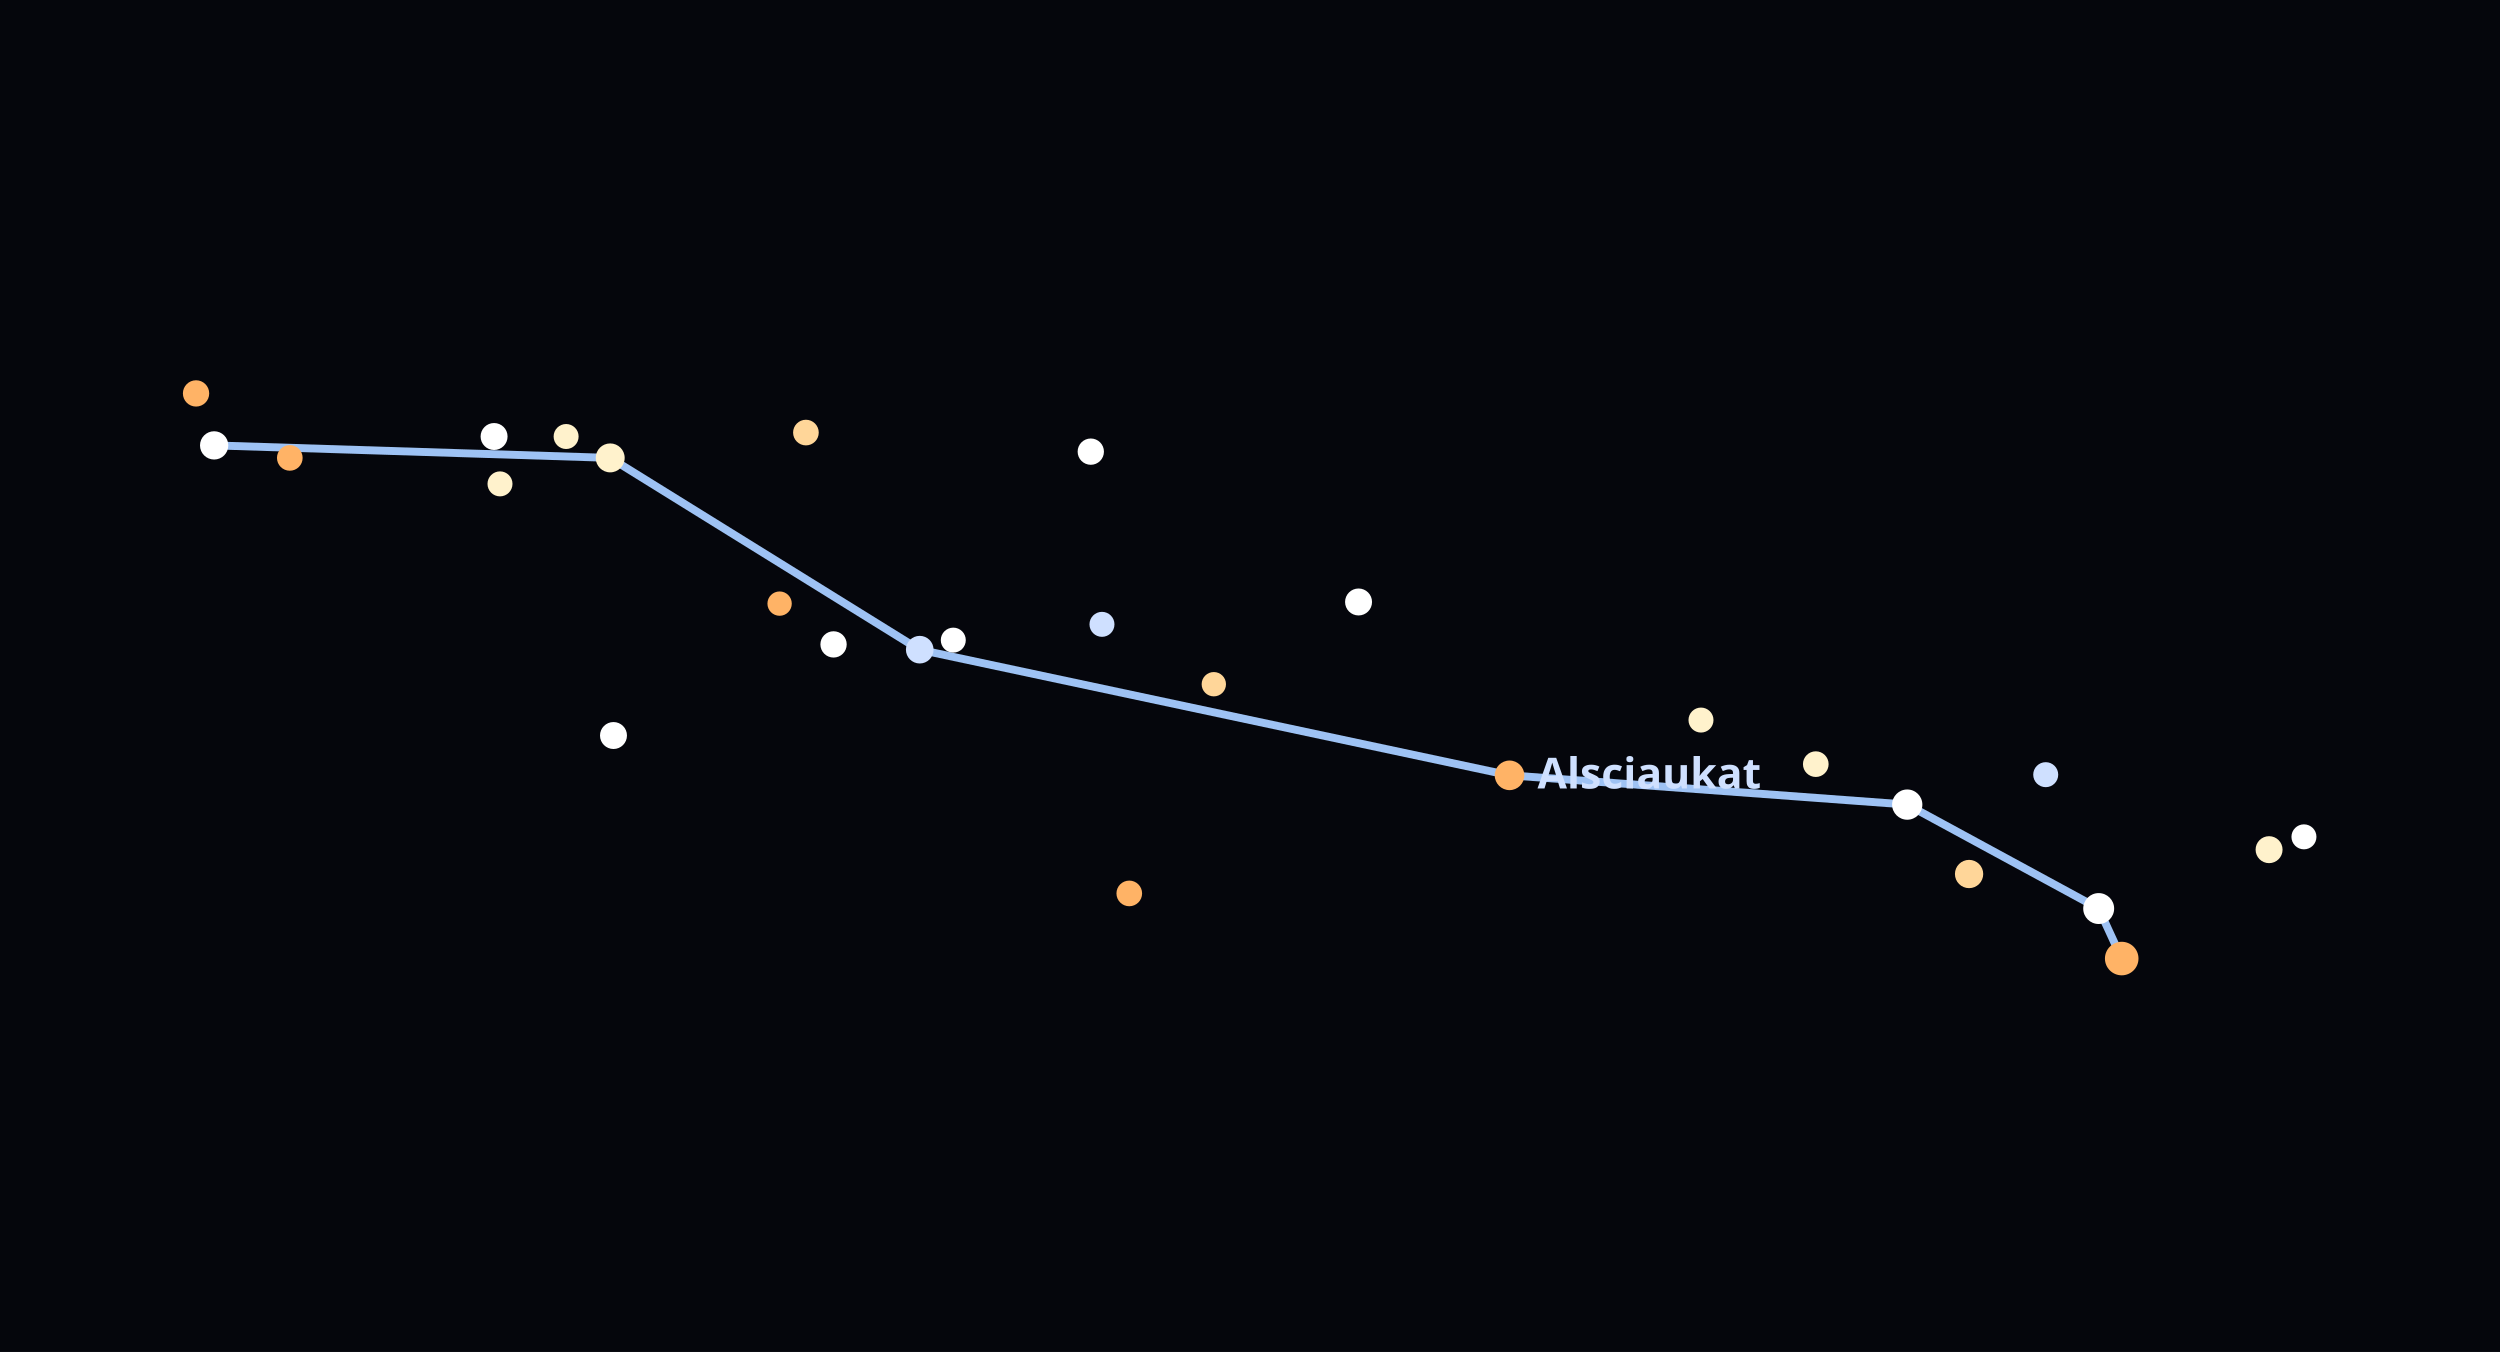
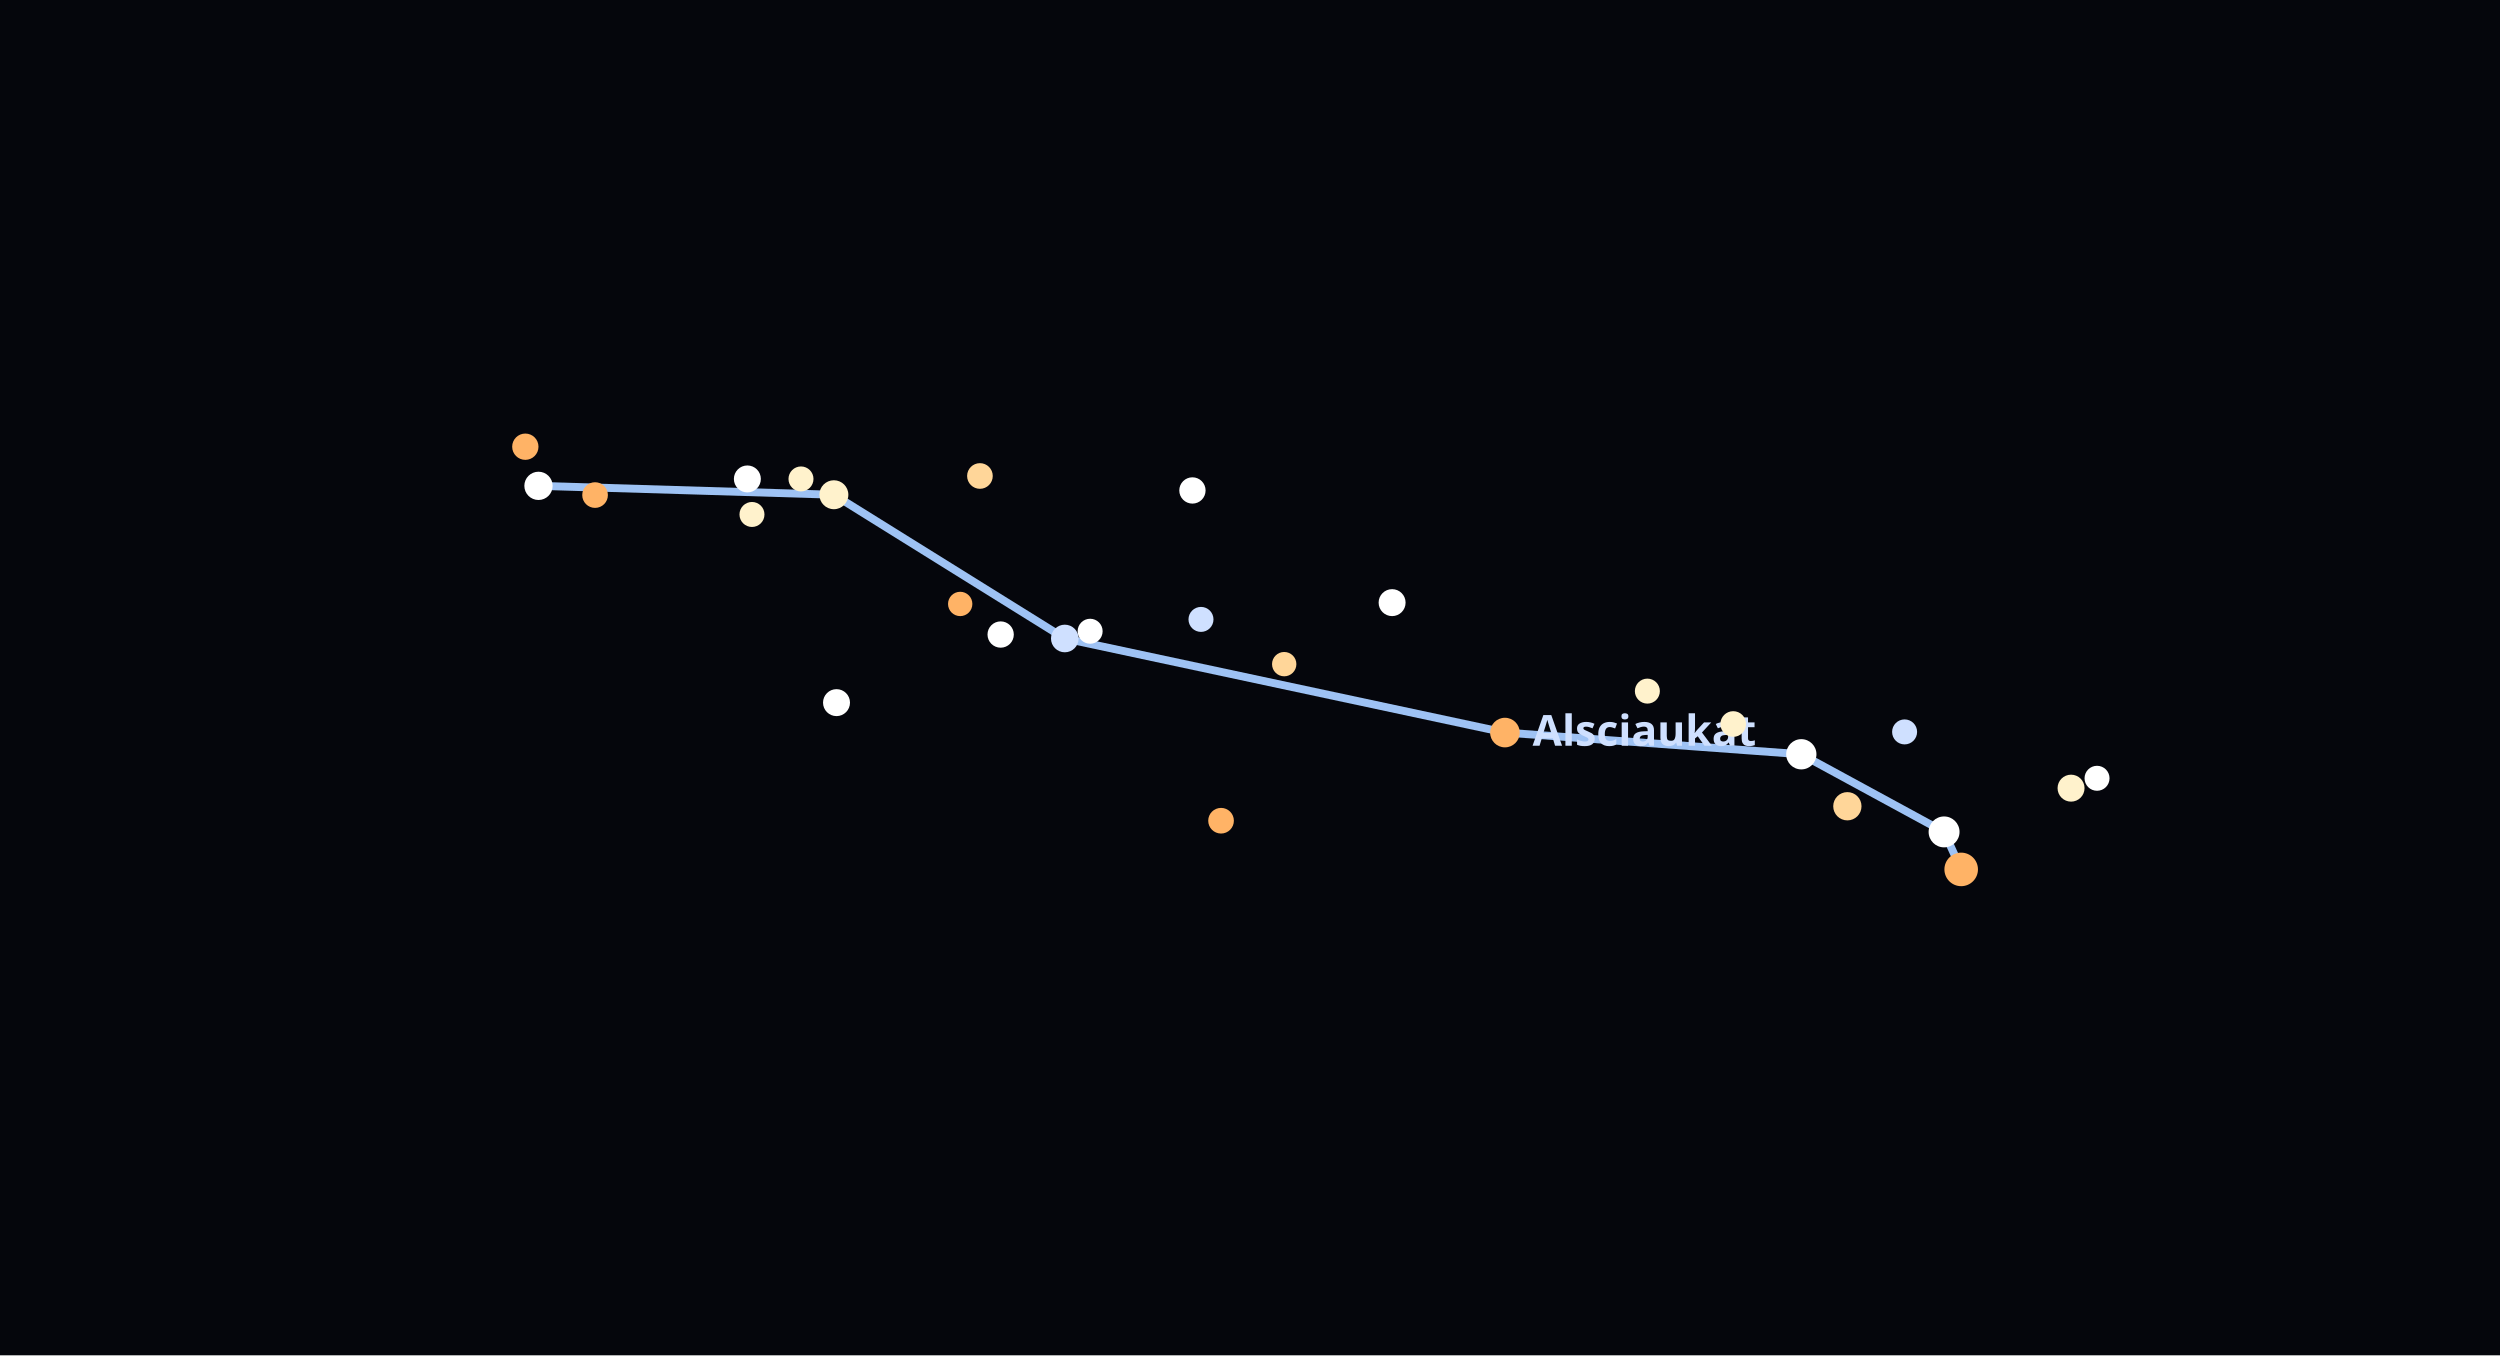
- <svg xmlns="http://www.w3.org/2000/svg" viewBox="0 0 760 411" font-family="Audiowide, Segoe UI, sans-serif">
-   <rect width="760" height="411" fill="#05060c" />
-   <polyline class="fig-line" points="65.1,135.4 185.5,139.2 279.5,197.5 458.9,235.7 579.8,244.6 638.0,276.2 645.0,291.4" fill="none" stroke="#a6ccff" stroke-width="2.4" stroke-opacity="0.95" stroke-linejoin="round" data-seq="30060,33449,36145,41075,44248,45688,45860" />
-   <circle class="star" cx="65.1" cy="135.4" r="4.3" fill="#ffffff" data-name="HIP 30060" data-meta="mag 4.44" data-vid="30060" />
-   <circle class="star" cx="185.5" cy="139.2" r="4.4" fill="#fff2cc" data-name="HIP 33449" data-meta="mag 4.35" data-vid="33449" />
-   <circle class="star" cx="279.6" cy="197.5" r="4.2" fill="#cfe0ff" data-name="HIP 36145" data-meta="mag 4.61" data-vid="36145" />
-   <circle class="star" cx="458.9" cy="235.7" r="4.5" fill="#ffb366" data-name="Alsciaukat" data-meta="mag 4.25" data-vid="41075" />
-   <text class="star-label" x="467.4" y="239.7" fill="#cfe0ff" font-size="13" font-weight="bold" data-vid="41075">Alsciaukat</text>
-   <circle class="star" cx="579.8" cy="244.6" r="4.6" fill="#ffffff" data-name="HIP 44248" data-meta="mag 3.96" data-vid="44248" />
-   <circle class="star" cx="638.0" cy="276.2" r="4.7" fill="#ffffff" data-name="HIP 45688" data-meta="mag 3.82" data-vid="45688" />
-   <circle class="star" cx="645.0" cy="291.4" r="5.1" fill="#ffb366" data-name="HIP 45860" data-meta="mag 3.14" data-vid="45860" />
-   <circle class="star" cx="59.6" cy="119.6" r="4.0" fill="#ffb366" data-name="HIP 29919" data-meta="mag 5.01" data-vid="29919" />
-   <circle class="star" cx="88.1" cy="139.2" r="3.9" fill="#ffb366" data-name="HIP 30679" data-meta="mag 5.21" data-vid="30679" />
-   <circle class="star" cx="150.2" cy="132.7" r="4.1" fill="#ffffff" data-name="HIP 32438" data-meta="mag 4.86" data-vid="32438" />
-   <circle class="star" cx="152.0" cy="147.1" r="3.8" fill="#fff2cc" data-name="HIP 32489" data-meta="mag 5.34" data-vid="32489" />
-   <circle class="star" cx="172.1" cy="132.7" r="3.8" fill="#fff2cc" data-name="HIP 33048" data-meta="mag 5.34" data-vid="33048" />
-   <circle class="star" cx="186.5" cy="223.6" r="4.1" fill="#ffffff" data-name="HIP 33485" data-meta="mag 4.9" data-vid="33485" />
-   <circle class="star" cx="237.0" cy="183.5" r="3.7" fill="#ffb366" data-name="HIP 34912" data-meta="mag 5.46" data-vid="34912" />
-   <circle class="star" cx="245.0" cy="131.5" r="3.9" fill="#ffd699" data-name="HIP 35146" data-meta="mag 5.2" data-vid="35146" />
-   <circle class="star" cx="253.4" cy="195.9" r="4.0" fill="#ffffff" data-name="HIP 35384" data-meta="mag 5.0" data-vid="35384" />
-   <circle class="star" cx="289.8" cy="194.6" r="3.8" fill="#ffffff" data-name="HIP 36439" data-meta="mag 5.35" data-vid="36439" />
-   <circle class="star" cx="331.6" cy="137.3" r="4.0" fill="#ffffff" data-name="HIP 37609" data-meta="mag 4.93" data-vid="37609" />
-   <circle class="star" cx="335.0" cy="189.8" r="3.8" fill="#cfe0ff" data-name="HIP 37701" data-meta="mag 5.31" data-vid="37701" />
-   <circle class="star" cx="343.3" cy="271.6" r="3.9" fill="#ffb366" data-name="HIP 37946" data-meta="mag 5.15" data-vid="37946" />
-   <circle class="star" cx="369.0" cy="208.0" r="3.7" fill="#ffd699" data-name="HIP 38639" data-meta="mag 5.47" data-vid="38639" />
-   <circle class="star" cx="413.0" cy="183.0" r="4.1" fill="#ffffff" data-name="HIP 39847" data-meta="mag 4.78" data-vid="39847" />
-   <circle class="star" cx="517.1" cy="218.9" r="3.8" fill="#fff2cc" data-name="HIP 42604" data-meta="mag 5.35" data-vid="42604" />
-   <circle class="star" cx="552.0" cy="232.3" r="3.9" fill="#fff2cc" data-name="HIP 43531" data-meta="mag 5.15" data-vid="43531" />
-   <circle class="star" cx="598.6" cy="265.7" r="4.3" fill="#ffd699" data-name="HIP 44700" data-meta="mag 4.56" data-vid="44700" />
-   <circle class="star" cx="621.9" cy="235.5" r="3.8" fill="#cfe0ff" data-name="HIP 45290" data-meta="mag 5.3" data-vid="45290" />
-   <circle class="star" cx="689.8" cy="258.3" r="4.1" fill="#fff2cc" data-name="HIP 47029" data-meta="mag 4.81" data-vid="47029" />
-   <circle class="star" cx="700.4" cy="254.4" r="3.8" fill="#ffffff" data-name="HIP 47300" data-meta="mag 5.28" data-vid="47300" />
+ <svg xmlns="http://www.w3.org/2000/svg" viewBox="0 0 760 412" font-family="Audiowide, Segoe UI, sans-serif">
+   <rect width="760" height="412" fill="#05060c" />
+   <polyline class="fig-line" points="163.8,147.7 253.5,150.4 323.7,194.1 457.5,222.7 547.6,229.3 591.0,252.9 596.2,264.3" fill="none" stroke="#a6ccff" stroke-width="2.4" stroke-opacity="0.95" stroke-linejoin="round" data-seq="30060,33449,36145,41075,44248,45688,45860" />
+   <circle class="star" cx="163.7" cy="147.7" r="4.3" fill="#ffffff" data-name="HIP 30060" data-meta="mag 4.44" data-vid="30060" />
+   <circle class="star" cx="253.5" cy="150.4" r="4.4" fill="#fff2cc" data-name="HIP 33449" data-meta="mag 4.35" data-vid="33449" />
+   <circle class="star" cx="323.7" cy="194.1" r="4.2" fill="#cfe0ff" data-name="HIP 36145" data-meta="mag 4.61" data-vid="36145" />
+   <circle class="star" cx="457.5" cy="222.7" r="4.5" fill="#ffb366" data-name="Alsciaukat" data-meta="mag 4.25" data-vid="41075" />
+   <text class="star-label" x="465.9" y="226.7" fill="#cfe0ff" font-size="13" font-weight="bold" data-vid="41075">Alsciaukat</text>
+   <circle class="star" cx="547.6" cy="229.3" r="4.6" fill="#ffffff" data-name="HIP 44248" data-meta="mag 3.96" data-vid="44248" />
+   <circle class="star" cx="591.0" cy="252.9" r="4.7" fill="#ffffff" data-name="HIP 45688" data-meta="mag 3.82" data-vid="45688" />
+   <circle class="star" cx="596.2" cy="264.3" r="5.1" fill="#ffb366" data-name="HIP 45860" data-meta="mag 3.14" data-vid="45860" />
+   <circle class="star" cx="159.7" cy="135.8" r="4.0" fill="#ffb366" data-name="HIP 29919" data-meta="mag 5.01" data-vid="29919" />
+   <circle class="star" cx="180.9" cy="150.5" r="3.9" fill="#ffb366" data-name="HIP 30679" data-meta="mag 5.21" data-vid="30679" />
+   <circle class="star" cx="227.2" cy="145.6" r="4.1" fill="#ffffff" data-name="HIP 32438" data-meta="mag 4.86" data-vid="32438" />
+   <circle class="star" cx="228.6" cy="156.4" r="3.8" fill="#fff2cc" data-name="HIP 32489" data-meta="mag 5.34" data-vid="32489" />
+   <circle class="star" cx="243.5" cy="145.6" r="3.8" fill="#fff2cc" data-name="HIP 33048" data-meta="mag 5.34" data-vid="33048" />
+   <circle class="star" cx="254.3" cy="213.6" r="4.1" fill="#ffffff" data-name="HIP 33485" data-meta="mag 4.9" data-vid="33485" />
+   <circle class="star" cx="291.9" cy="183.6" r="3.7" fill="#ffb366" data-name="HIP 34912" data-meta="mag 5.46" data-vid="34912" />
+   <circle class="star" cx="297.9" cy="144.7" r="3.9" fill="#ffd699" data-name="HIP 35146" data-meta="mag 5.2" data-vid="35146" />
+   <circle class="star" cx="304.2" cy="192.9" r="4.0" fill="#ffffff" data-name="HIP 35384" data-meta="mag 5.0" data-vid="35384" />
+   <circle class="star" cx="331.4" cy="191.9" r="3.8" fill="#ffffff" data-name="HIP 36439" data-meta="mag 5.35" data-vid="36439" />
+   <circle class="star" cx="362.5" cy="149.1" r="4.0" fill="#ffffff" data-name="HIP 37609" data-meta="mag 4.93" data-vid="37609" />
+   <circle class="star" cx="365.1" cy="188.3" r="3.8" fill="#cfe0ff" data-name="HIP 37701" data-meta="mag 5.31" data-vid="37701" />
+   <circle class="star" cx="371.2" cy="249.5" r="3.9" fill="#ffb366" data-name="HIP 37946" data-meta="mag 5.15" data-vid="37946" />
+   <circle class="star" cx="390.4" cy="201.9" r="3.7" fill="#ffd699" data-name="HIP 38639" data-meta="mag 5.47" data-vid="38639" />
+   <circle class="star" cx="423.2" cy="183.2" r="4.1" fill="#ffffff" data-name="HIP 39847" data-meta="mag 4.78" data-vid="39847" />
+   <circle class="star" cx="500.8" cy="210.1" r="3.8" fill="#fff2cc" data-name="HIP 42604" data-meta="mag 5.35" data-vid="42604" />
+   <circle class="star" cx="526.9" cy="220.1" r="3.9" fill="#fff2cc" data-name="HIP 43531" data-meta="mag 5.15" data-vid="43531" />
+   <circle class="star" cx="561.6" cy="245.1" r="4.3" fill="#ffd699" data-name="HIP 44700" data-meta="mag 4.56" data-vid="44700" />
+   <circle class="star" cx="579.0" cy="222.5" r="3.8" fill="#cfe0ff" data-name="HIP 45290" data-meta="mag 5.3" data-vid="45290" />
+   <circle class="star" cx="629.6" cy="239.6" r="4.1" fill="#fff2cc" data-name="HIP 47029" data-meta="mag 4.81" data-vid="47029" />
+   <circle class="star" cx="637.5" cy="236.6" r="3.8" fill="#ffffff" data-name="HIP 47300" data-meta="mag 5.28" data-vid="47300" />
</svg>
